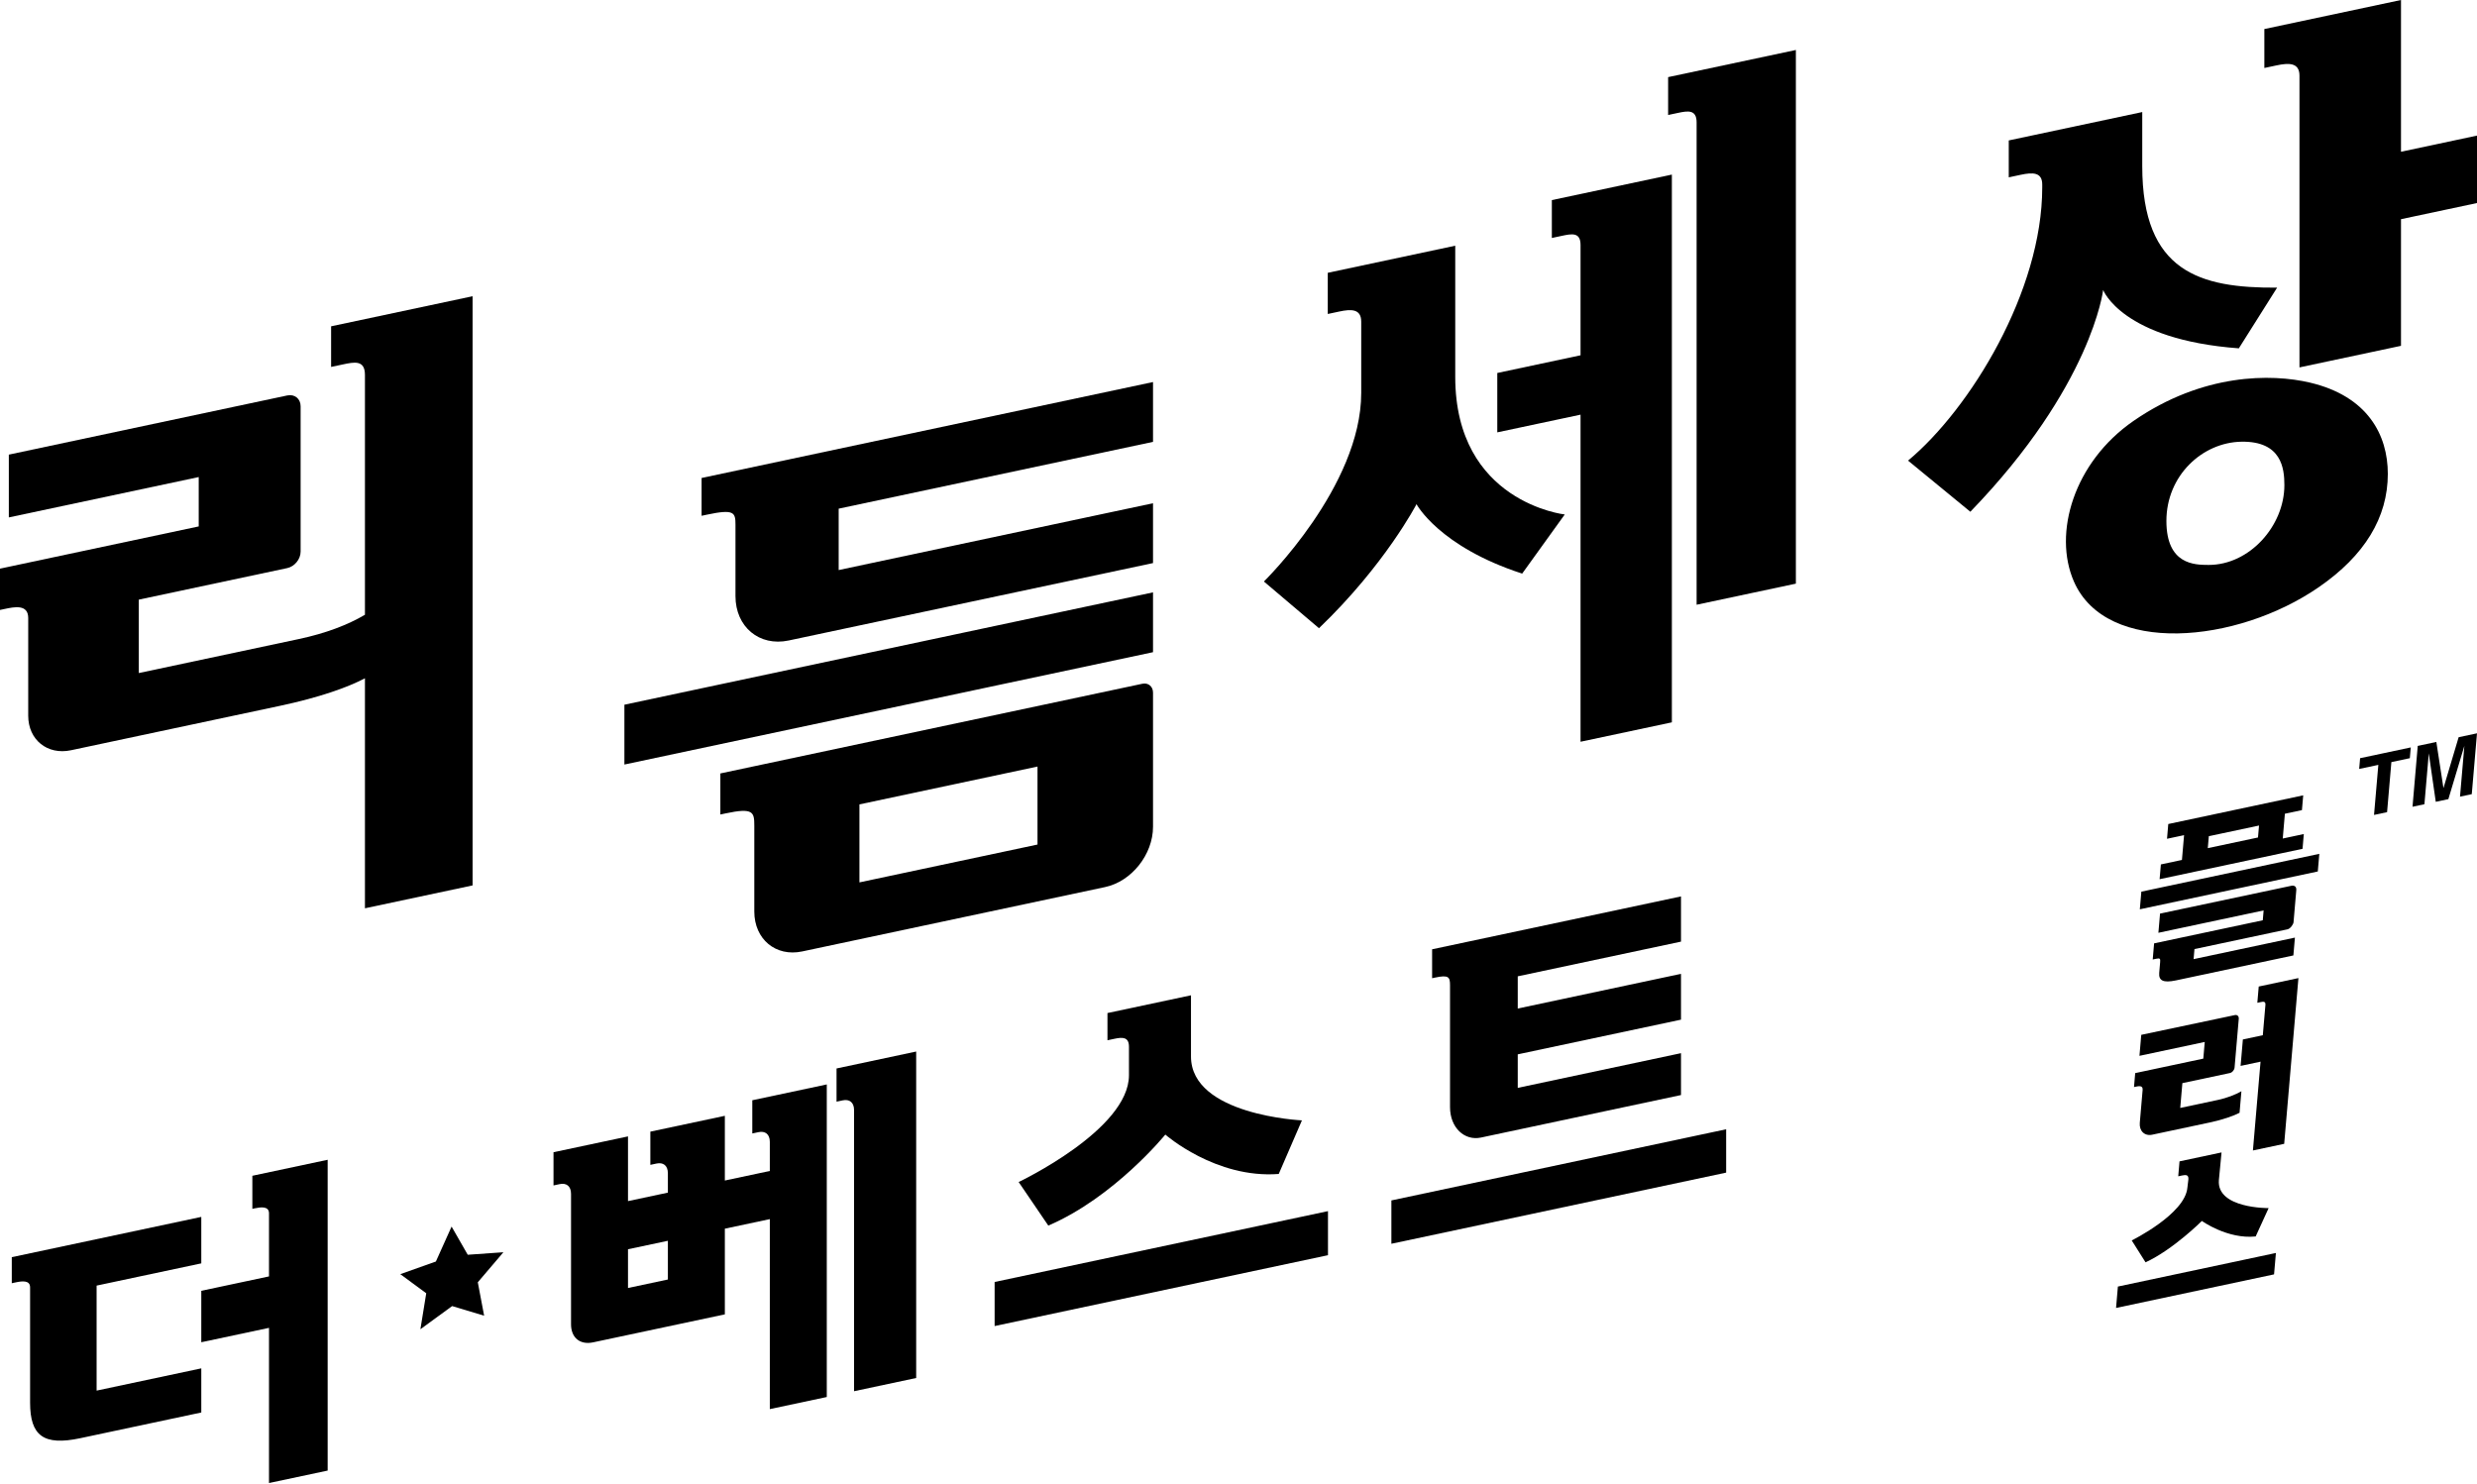
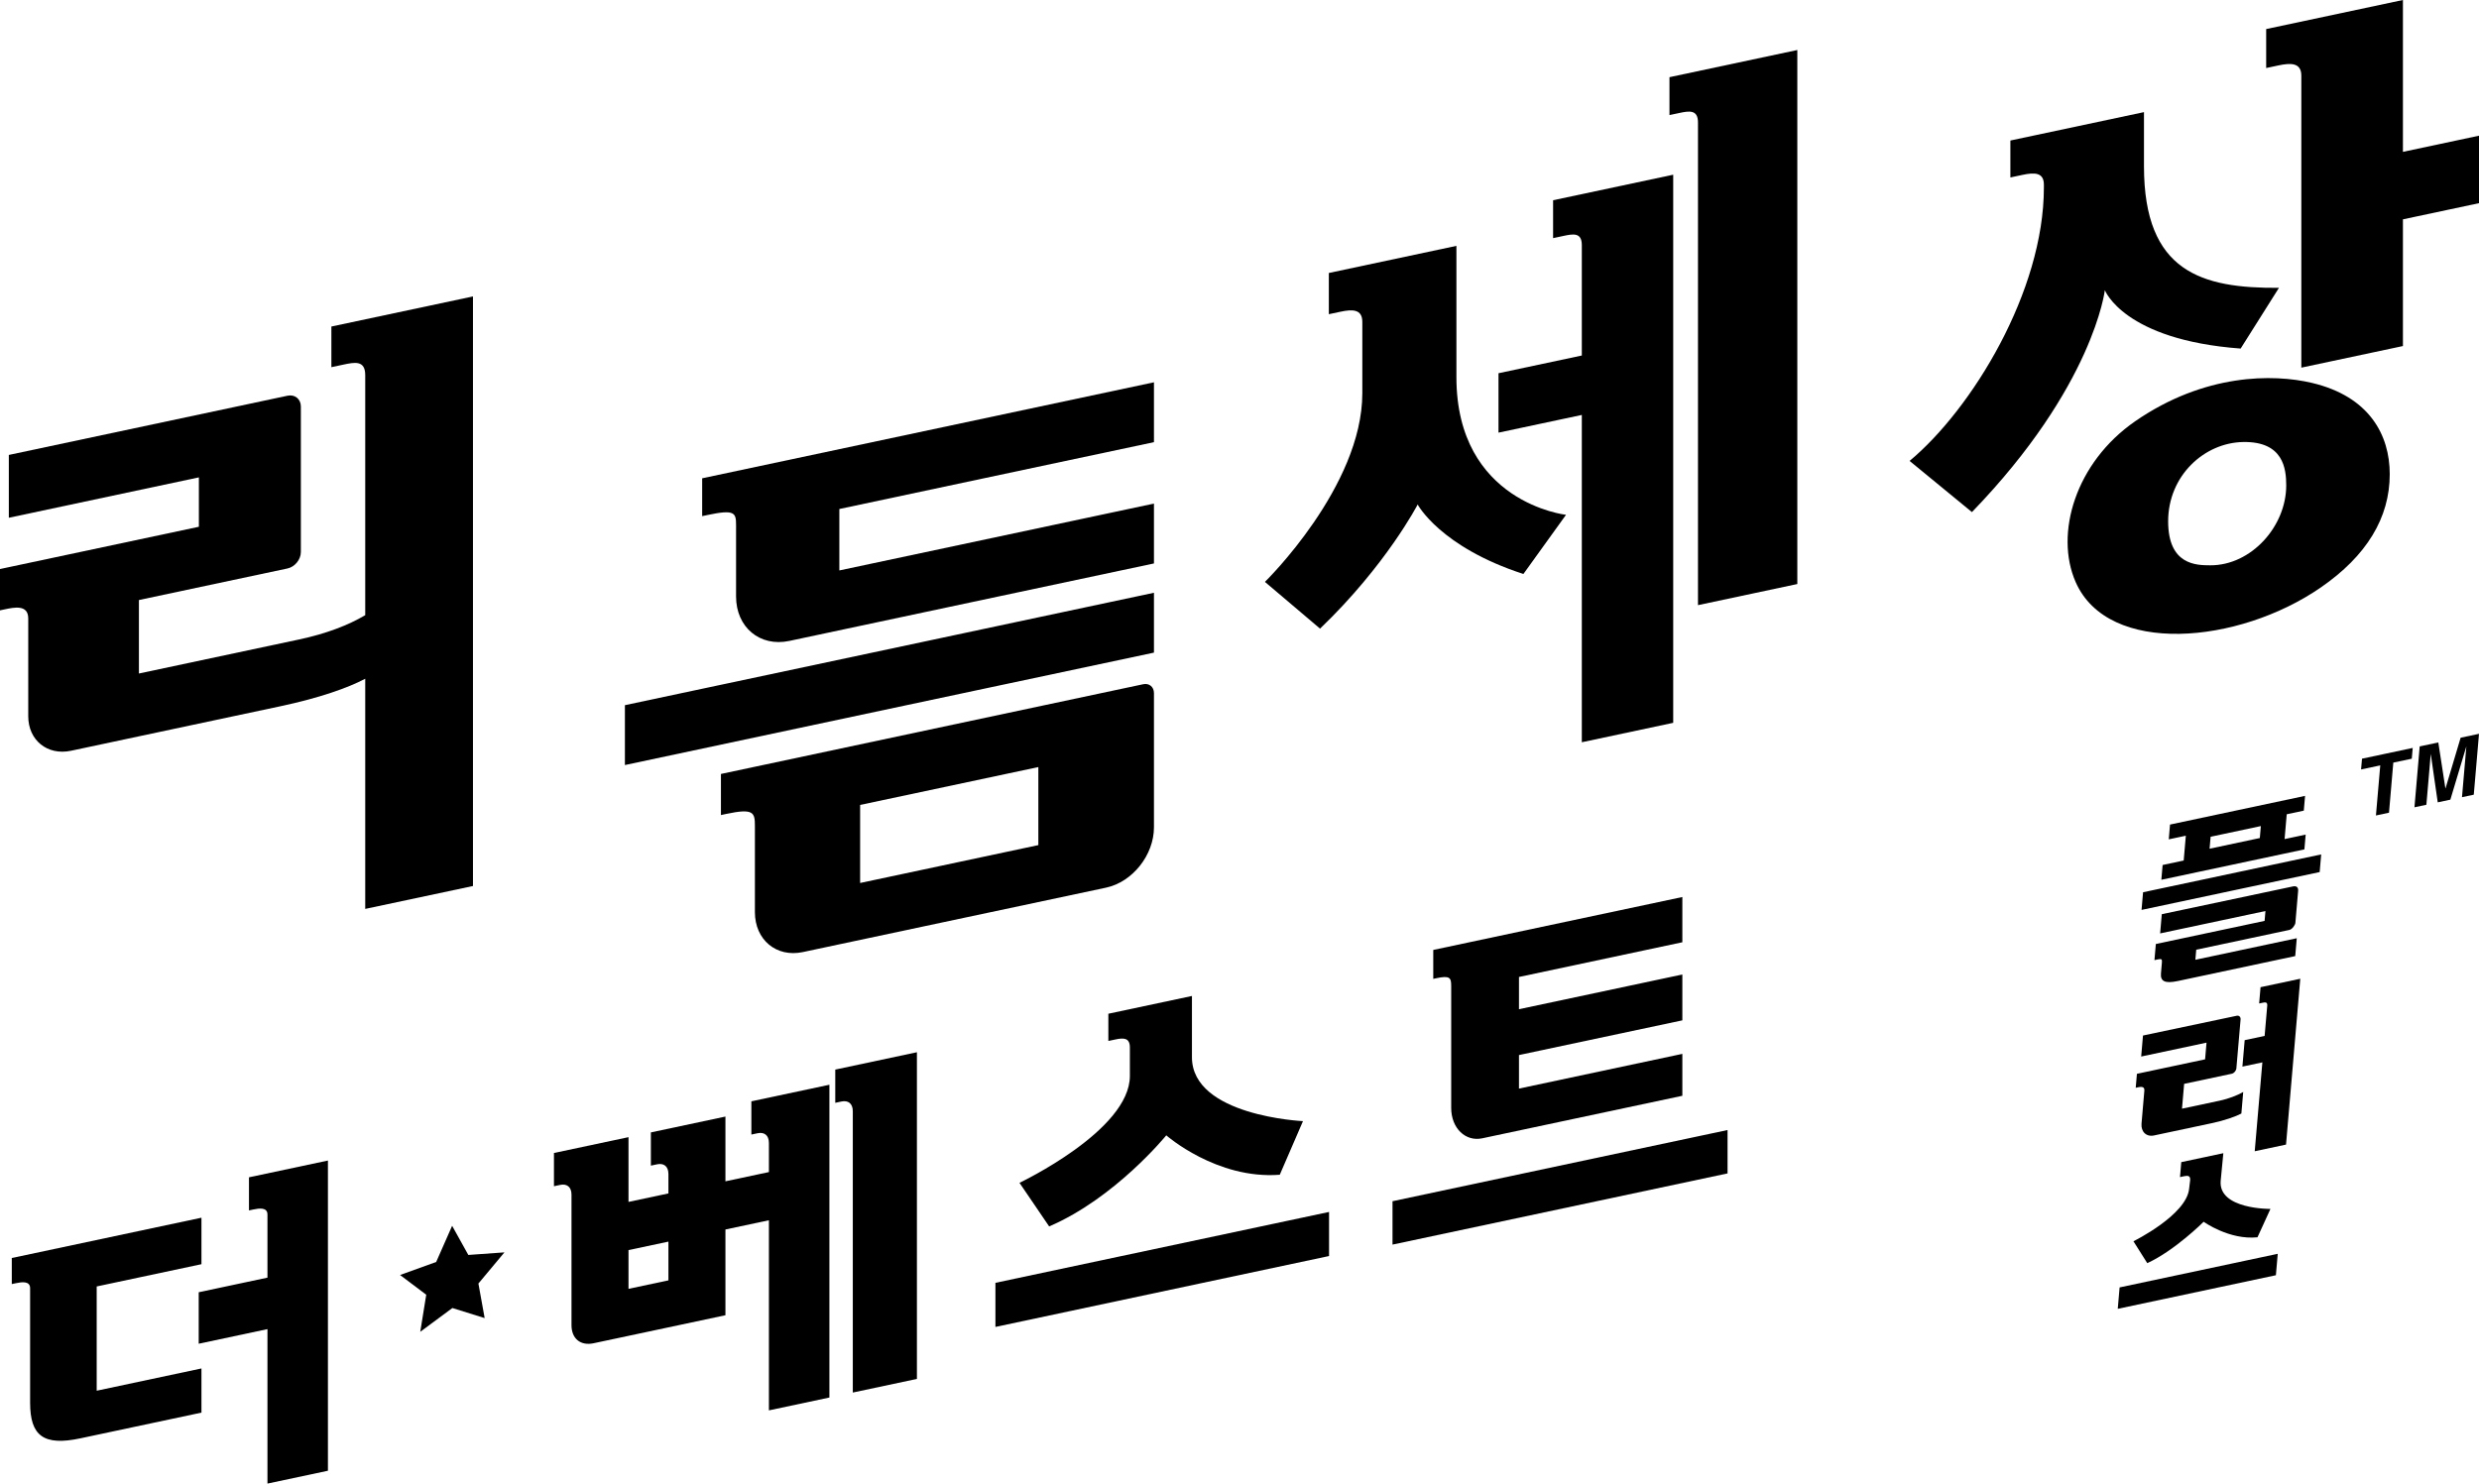
- <svg xmlns="http://www.w3.org/2000/svg" version="1.1" id="svg1" width="666.667" height="399.208" viewBox="0 0 666.667 399.208">
+ <svg xmlns="http://www.w3.org/2000/svg" version="1.1" id="svg1" width="666.667" height="399.088" viewBox="0 0 666.667 399.088">
  <defs id="defs1">
    <clipPath clipPathUnits="userSpaceOnUse" id="clipPath2">
-       <path d="M 0,299.406 H 500 V 0 H 0 Z" transform="translate(-427.5117,-39.6673)" id="path2" />
+       <path d="M 0,299.316 H 500 V 0 H 0 Z" transform="translate(-427.5117,-39.5771)" id="path2" />
    </clipPath>
    <clipPath clipPathUnits="userSpaceOnUse" id="clipPath4">
-       <path d="M 0,299.406 H 500 V 0 H 0 Z" transform="translate(-455.9404,-100.2396)" id="path4" />
+       <path d="M 0,299.316 H 500 V 0 H 0 Z" transform="translate(-455.9404,-100.1494)" id="path4" />
    </clipPath>
    <clipPath clipPathUnits="userSpaceOnUse" id="clipPath6">
-       <path d="M 0,299.406 H 500 V 0 H 0 Z" transform="translate(-445.8672,-130.5892)" id="path6" />
+       <path d="M 0,299.316 H 500 V 0 H 0 Z" transform="translate(-445.8672,-130.499)" id="path6" />
    </clipPath>
    <clipPath clipPathUnits="userSpaceOnUse" id="clipPath8">
-       <path d="M 0,299.406 H 500 V 0 H 0 Z" transform="translate(-280.8613,-57.057)" id="path8" />
+       <path d="M 0,299.316 H 500 V 0 H 0 Z" transform="translate(-280.8613,-56.9668)" id="path8" />
    </clipPath>
    <clipPath clipPathUnits="userSpaceOnUse" id="clipPath10">
-       <path d="M 0,299.406 H 500 V 0 H 0 Z" transform="translate(-200.772,-40.5902)" id="path10" />
+       <path d="M 0,299.316 H 500 V 0 H 0 Z" transform="translate(-200.772,-40.5)" id="path10" />
    </clipPath>
    <clipPath clipPathUnits="userSpaceOnUse" id="clipPath12">
-       <path d="M 0,299.406 H 500 V 0 H 0 Z" transform="translate(-126.7666,-47.1976)" id="path12" />
+       <path d="M 0,299.316 H 500 V 0 H 0 Z" transform="translate(-126.7666,-47.1074)" id="path12" />
    </clipPath>
    <clipPath clipPathUnits="userSpaceOnUse" id="clipPath14">
-       <path d="M 0,299.406 H 500 V 0 H 0 Z" transform="translate(-101.6162,-46.5941)" id="path14" />
+       <path d="M 0,299.316 H 500 V 0 H 0 Z" transform="translate(-101.7412,-46.6474)" id="path14" />
    </clipPath>
    <clipPath clipPathUnits="userSpaceOnUse" id="clipPath16">
-       <path d="M 0,299.406 H 500 V 0 H 0 Z" transform="translate(-50.939,-62.0335)" id="path16" />
+       <path d="M 0,299.316 H 500 V 0 H 0 Z" transform="translate(-50.2173,-61.79)" id="path16" />
    </clipPath>
    <clipPath clipPathUnits="userSpaceOnUse" id="clipPath18">
-       <path d="M 0,299.406 H 500 V 0 H 0 Z" transform="translate(-424.5361,-240.8665)" id="path18" />
+       <path d="M 0,299.316 H 500 V 0 H 0 Z" transform="translate(-424.5361,-240.7764)" id="path18" />
    </clipPath>
    <clipPath clipPathUnits="userSpaceOnUse" id="clipPath20">
-       <path d="M 0,299.406 H 500 V 0 H 0 Z" transform="translate(-336.7227,-283.8353)" id="path20" />
+       <path d="M 0,299.316 H 500 V 0 H 0 Z" transform="translate(-336.7227,-283.7451)" id="path20" />
    </clipPath>
    <clipPath clipPathUnits="userSpaceOnUse" id="clipPath22">
-       <path d="M 0,299.406 H 500 V 0 H 0 Z" transform="translate(-169.292,-196.7127)" id="path22" />
+       <path d="M 0,299.316 H 500 V 0 H 0 Z" transform="translate(-169.292,-196.6225)" id="path22" />
    </clipPath>
    <clipPath clipPathUnits="userSpaceOnUse" id="clipPath24">
-       <path d="M 0,299.406 H 500 V 0 H 0 Z" transform="translate(-66.8369,-233.5282)" id="path24" />
+       <path d="M 0,299.316 H 500 V 0 H 0 Z" transform="translate(-66.8369,-233.438)" id="path24" />
    </clipPath>
    <clipPath clipPathUnits="userSpaceOnUse" id="clipPath26">
-       <path d="M 0,299.406 H 500 V 0 H 0 Z" transform="translate(-496.5693,-138.5711)" id="path26" />
+       <path d="M 0,299.316 H 500 V 0 H 0 Z" transform="translate(-496.5693,-138.4809)" id="path26" />
    </clipPath>
  </defs>
  <g id="layer-MC0">
-     <path id="path1" d="m 0,0 -0.371,-4.32 31.895,6.779 0.372,4.32 z m 30.426,15.837 -2.615,-5.721 c -5.681,-0.592 -10.857,3.131 -10.857,3.131 0,0 -5.827,-5.814 -11.373,-8.352 L 2.793,9.313 c 0,0 10.778,5.31 11.237,10.659 l 0.199,1.66 c 0.082,0.955 -0.509,0.954 -1.277,0.791 l -0.771,-0.164 0.258,3.017 8.483,1.803 -0.535,-5.577 c -0.496,-5.775 10.039,-5.665 10.039,-5.665" style="fill:#000000;fill-opacity:1;fill-rule:nonzero;stroke:none" transform="matrix(1.333333,0,0,-1.333333,570.0156,346.3183)" clip-path="url(#clipPath2)" />
-     <path id="path3" d="m 0,0 -0.282,-3.286 0.585,0.124 c 0.582,0.124 1.115,0.237 1.047,-0.56 l -0.526,-6.111 -4.025,-0.855 -0.459,-5.337 4.026,0.856 -1.54,-17.931 6.313,1.342 2.874,33.461 z m -8.21,-22.889 c 1.746,0.372 3.569,1.075 4.714,1.747 l -0.374,-4.347 c -1.147,-0.609 -3.393,-1.401 -5.927,-1.939 l -11.7,-2.487 c -1.527,-0.324 -2.651,0.744 -2.51,2.387 l 0.572,6.663 c 0.082,0.958 -0.826,0.764 -1.438,0.635 l -0.304,-0.065 0.242,2.816 13.748,2.922 0.29,3.367 -13.178,-2.802 0.364,4.238 18.899,3.99 c 0.476,0.101 0.827,-0.233 0.783,-0.746 l -0.846,-9.842 c -0.044,-0.513 -0.467,-1.011 -0.943,-1.113 l -9.595,-2.039 -0.43,-5.007 z" style="fill:#000000;fill-opacity:1;fill-rule:nonzero;stroke:none" transform="matrix(1.333333,0,0,-1.333333,607.9205,265.5552)" clip-path="url(#clipPath4)" />
-     <path id="path5" d="M 0,0 10.133,2.153 9.926,-0.26 -0.208,-2.414 Z m 14.922,-0.47 0.431,5.005 3.443,0.732 0.256,2.981 -27.237,-5.79 -0.255,-2.98 3.443,0.732 -0.43,-5.005 -4.251,-0.904 -0.257,-2.981 28.853,6.133 0.256,2.981 z m 7.381,-3.092 -35.925,-7.635 -0.306,-3.561 35.925,7.636 z m -4.925,-16.912 -0.31,-3.601 -23.69,-5.035 c -2.623,-0.558 -3.524,-0.029 -3.391,1.531 l 0.187,2.169 c 0.058,0.677 -0.016,0.835 -0.81,0.666 l -0.69,-0.147 0.279,3.253 21.938,4.663 0.17,1.989 -21.241,-4.515 0.333,3.876 26.479,5.609 c 0.619,0.131 1.089,-0.127 1.021,-0.908 l -0.555,-6.464 c -0.032,-0.363 -0.603,-1.282 -1.222,-1.414 l -18.775,-3.99 -0.174,-2.028 z" style="fill:#000000;fill-opacity:1;fill-rule:nonzero;stroke:none" transform="matrix(1.333333,0,0,-1.333333,594.4896,225.0891)" clip-path="url(#clipPath6)" />
-     <path id="path7" d="M 0,0 V -8.752 L 67.575,5.611 v 8.752 z M 25.507,45.242 V 38.739 L 58.46,45.743 V 36.494 L 25.507,29.49 V 22.723 L 58.46,29.728 V 21.274 L 18.088,12.693 c -3.33,-0.708 -6.251,1.99 -6.251,6.145 v 24.593 c 0,1.666 -0.258,2.144 -3.025,1.556 L 8.22,44.861 v 5.836 l 50.24,10.679 v -9.129 z" style="fill:#000000;fill-opacity:1;fill-rule:nonzero;stroke:none" transform="matrix(1.333333,0,0,-1.333333,374.4817,323.132)" clip-path="url(#clipPath8)" />
-     <path id="path9" d="M 0,0 V -8.896 L 67.291,5.407 v 8.896 z m 62.033,32.628 -4.682,-10.82 c -12.737,-0.982 -22.895,7.951 -22.895,7.951 0,0 -10.261,-12.645 -23.619,-18.374 l -5.986,8.796 c 0,0 22.266,10.548 22.266,21.559 v 5.753 c 0,1.967 -1.27,1.958 -2.89,1.613 l -1.45,-0.307 v 5.495 l 16.86,3.584 V 45.534 C 39.636,33.644 62.033,32.628 62.033,32.628" style="fill:#000000;fill-opacity:1;fill-rule:nonzero;stroke:none" transform="matrix(1.333333,0,0,-1.333333,267.696,345.0877)" clip-path="url(#clipPath10)" />
-     <path id="path11" d="M 0,0 8.05,1.711 V -6.108 L 0,-7.819 Z m 25.089,30.08 v -6.704 l 1.253,0.267 c 1.303,0.276 2.285,-0.355 2.285,-1.97 v -5.867 l -9.078,-1.93 V 26.94 L 4.512,23.744 V 17.04 l 1.253,0.267 C 7.068,17.583 8.05,16.953 8.05,15.337 V 11.432 L 0,9.721 v 13.064 l -15.037,-3.196 v -6.704 l 1.253,0.266 c 1.303,0.277 2.285,-0.353 2.285,-1.968 v -10e-4 -26.327 c 0,-2.728 1.826,-4.209 4.458,-3.649 l 26.59,5.651 V 4.155 l 9.078,1.93 v -38.357 l 11.499,2.444 v 63.104 z m 33.081,9.837 v -65.909 l -12.537,-2.665 v 56.75 c 0,1.615 -0.982,2.246 -2.284,1.969 L 42.095,29.795 V 36.5 Z" style="fill:#000000;fill-opacity:1;fill-rule:nonzero;stroke:none" transform="matrix(1.333333,0,0,-1.333333,169.0221,336.2779)" clip-path="url(#clipPath12)" />
-     <path id="path13" d="m 0,0 -7.199,-0.506 -3.261,5.689 -3.171,-7.056 -7.184,-2.551 5.239,-3.854 -1.179,-7.265 6.409,4.674 6.455,-1.94 -1.278,6.744 z" style="fill:#000000;fill-opacity:1;fill-rule:nonzero;stroke:none" transform="matrix(1.333333,0,0,-1.333333,135.4883,337.0825)" clip-path="url(#clipPath14)" />
-     <path id="path15" d="m 0,0 v -6.677 l 0.479,0.102 c 1.216,0.259 2.882,0.489 2.882,-1.004 v -12.739 l -13.669,-2.907 v -10.384 l 13.669,2.905 v -31.329 l 11.84,2.516 V 3.23 Z m -31.438,-43.373 21.13,4.491 v -8.908 l -24.419,-5.19 c -7.39,-1.571 -10.138,0.463 -10.138,7.187 v 23.271 c -10e-4,1.491 -1.666,1.26 -2.882,1.002 l -0.813,-0.172 v 5.258 l 38.252,8.131 v -9.381 l -21.13,-4.491 z" style="fill:#000000;fill-opacity:1;fill-rule:nonzero;stroke:none" transform="matrix(1.333333,0,0,-1.333333,67.91867,316.4967)" clip-path="url(#clipPath16)" />
-     <path id="path17" d="m 0,0 c 0,0 -2.251,-19.384 -26.807,-44.776 l -12.573,10.324 c 12.583,10.487 27.084,34.215 27.084,55.146 v 0.591 c 0,2.514 -1.929,2.48 -4.33,1.969 l -2.427,-0.516 v 7.451 L 7.893,35.917 V 24.985 C 7.893,3.608 19.583,0.364 35.115,0.467 L 27.389,-11.785 C 3.786,-10.038 0,0 0,0 M 75.464,31.163 V 17.549 L 60.122,14.288 v -25.566 l -20.493,-4.356 v 58.907 c 0,2.653 -2.159,2.59 -4.618,2.067 l -2.472,-0.525 v 7.861 l 27.583,5.863 V 27.902 Z M 21.269,-55.511 c -2.797,0.01 -8.502,0.029 -8.502,8.877 0,9.17 7.257,15.867 15.148,15.998 8.099,0.135 8.668,-5.392 8.668,-8.762 0,-8.261 -7.058,-16.141 -15.314,-16.113 m 20.493,36.803 c -7.804,1.846 -21.676,1.915 -35.642,-7.738 -12.046,-8.325 -16.29,-22.688 -12.012,-32.44 6.556,-14.945 32.838,-12.555 49.426,-1.114 9.269,6.394 13.929,14.072 13.929,22.875 0,7.858 -4.065,15.667 -15.701,18.417" style="fill:#000000;fill-opacity:1;fill-rule:nonzero;stroke:none" transform="matrix(1.333333,0,0,-1.333333,566.0481,78.05267)" clip-path="url(#clipPath18)" />
-     <path id="path19" d="m 0,0 v -7.646 l 1.993,0.423 c 1.985,0.422 3.758,0.714 3.758,-1.918 v -97.377 l 20.037,4.259 V 5.481 Z m -23.472,-24.827 v -7.646 l 1.993,0.424 c 1.984,0.422 3.8,0.807 3.8,-1.825 v -22.283 l -16.805,-3.572 v -11.987 l 16.805,3.572 v -66.035 l 18.434,3.919 v 110.583 z m 2.606,-63.467 -8.596,-11.938 c -16.791,5.454 -21.326,14.019 -21.326,14.019 0,0 -6.358,-12.27 -19.689,-25.042 l -11.119,9.429 c 0,0 19.646,19.163 19.646,38.071 v 14.391 c 0,2.632 -2.083,2.538 -4.413,2.043 l -2.34,-0.498 v 8.315 l 25.731,5.47 V -60.51 c 0,-25.35 22.106,-27.784 22.106,-27.784" style="fill:#000000;fill-opacity:1;fill-rule:nonzero;stroke:none" transform="matrix(1.333333,0,0,-1.333333,448.9636,20.76093)" clip-path="url(#clipPath20)" />
-     <path id="path21" d="M 0,0 V -12.394 L 63.454,1.094 v -12.076 l -73.538,-15.631 c -5.936,-1.262 -10.747,2.748 -10.747,8.955 v 14.387 c 0,2.49 -0.218,3.24 -5.785,2.057 L -27.67,-1.438 V 6.195 L 63.454,25.564 V 13.488 Z M 63.454,-16.898 V -28.974 L -43.252,-51.655 v 12.076 z M 40.136,-67.809 4.191,-75.45 v 15.746 l 35.945,7.641 z m 21.169,32.462 -85.187,-18.107 v -8.292 l 1.056,0.225 c 5.575,1.185 5.794,0.273 5.794,-2.458 v -17.352 c 0,-5.586 4.33,-9.195 9.672,-8.059 l 61.142,12.996 c 5.342,1.136 9.672,6.585 9.672,12.171 v 27.085 c 0,1.242 -0.962,2.043 -2.149,1.791" style="fill:#000000;fill-opacity:1;fill-rule:nonzero;stroke:none" transform="matrix(1.333333,0,0,-1.333333,225.7227,136.9244)" clip-path="url(#clipPath22)" />
-     <path id="path23" d="m 0,0 v -8.2 l 2.349,0.499 c 2.339,0.497 4.48,0.953 4.48,-2.107 v -48.429 c -3.455,-2.031 -7.88,-3.739 -13.335,-4.898 l -32.311,-6.868 v 14.823 l 29.962,6.368 c 1.492,0.317 2.7,1.807 2.7,3.326 v 29.347 c 0,1.52 -1.208,2.495 -2.7,2.179 l -56.2,-11.946 v -12.675 l 38.331,8.148 v -9.966 l -40.113,-8.526 v -8.338 l 0.947,0.201 c 1.913,0.407 4.749,1.01 4.749,-1.825 v -19.729 c 0,-4.863 3.867,-7.984 8.638,-6.97 l 42.191,8.968 c 7.915,1.682 13.659,3.719 17.141,5.558 v -46.435 l 21.73,4.62 V 6.071 Z" style="fill:#000000;fill-opacity:1;fill-rule:nonzero;stroke:none" transform="matrix(1.333333,0,0,-1.333333,89.11587,87.83707)" clip-path="url(#clipPath24)" />
-     <path id="path25" d="m 0,0 0.882,10.261 -3.23,-10.76 -2.543,-0.541 -1.41,9.774 -0.882,-10.26 -2.403,-0.512 1.055,12.284 3.755,0.798 L -3.349,1.782 -3.32,1.788 -0.275,12 3.431,12.789 2.376,0.505 Z m -17.354,-3.689 0.869,10.106 -3.868,-0.822 0.187,2.171 10.228,2.174 -0.187,-2.172 -3.728,-0.792 -0.868,-10.105 z" style="fill:#000000;fill-opacity:1;fill-rule:nonzero;stroke:none" transform="matrix(1.333333,0,0,-1.333333,662.0924,214.4465)" clip-path="url(#clipPath26)" />
+     <path id="path1" d="m 0,0 -0.371,-4.32 31.895,6.779 0.372,4.32 z m 30.426,15.837 -2.615,-5.721 c -5.681,-0.592 -10.857,3.131 -10.857,3.131 0,0 -5.827,-5.814 -11.373,-8.352 L 2.793,9.313 c 0,0 10.778,5.31 11.237,10.659 l 0.199,1.66 c 0.082,0.955 -0.509,0.954 -1.277,0.791 l -0.771,-0.164 0.258,3.017 8.483,1.803 -0.535,-5.577 c -0.496,-5.775 10.039,-5.665 10.039,-5.665" style="fill:#000000;fill-opacity:1;fill-rule:nonzero;stroke:none" transform="matrix(1.333333,0,0,-1.333333,570.0156,346.3185)" clip-path="url(#clipPath2)" />
+     <path id="path3" d="m 0,0 -0.282,-3.286 0.585,0.124 c 0.582,0.124 1.115,0.237 1.047,-0.56 l -0.526,-6.111 -4.025,-0.855 -0.459,-5.336 4.026,0.855 -1.54,-17.931 6.313,1.342 2.874,33.461 z m -8.21,-22.888 c 1.746,0.371 3.569,1.074 4.714,1.746 l -0.374,-4.347 c -1.147,-0.609 -3.393,-1.401 -5.927,-1.939 l -11.7,-2.487 c -1.527,-0.324 -2.651,0.744 -2.51,2.387 l 0.572,6.663 c 0.082,0.958 -0.826,0.764 -1.438,0.635 l -0.304,-0.065 0.242,2.816 13.748,2.922 0.29,3.367 -13.178,-2.802 0.364,4.238 18.899,3.99 c 0.476,0.101 0.827,-0.233 0.783,-0.746 l -0.846,-9.842 c -0.044,-0.513 -0.467,-1.011 -0.943,-1.113 l -9.595,-2.039 -0.43,-5.007 z" style="fill:#000000;fill-opacity:1;fill-rule:nonzero;stroke:none" transform="matrix(1.333333,0,0,-1.333333,607.9205,265.5555)" clip-path="url(#clipPath4)" />
+     <path id="path5" d="M 0,0 10.133,2.153 9.926,-0.26 -0.208,-2.414 Z m 14.922,-0.47 0.431,5.005 3.443,0.732 0.256,2.981 -27.237,-5.79 -0.255,-2.98 3.443,0.732 -0.43,-5.005 -4.251,-0.904 -0.257,-2.981 28.853,6.133 0.256,2.981 z m 7.381,-3.092 -35.925,-7.635 -0.306,-3.561 35.925,7.636 z m -4.925,-16.912 -0.31,-3.601 -23.69,-5.035 c -2.623,-0.558 -3.524,-0.029 -3.391,1.531 l 0.187,2.169 c 0.058,0.677 -0.016,0.835 -0.81,0.666 l -0.69,-0.147 0.279,3.253 21.938,4.663 0.17,1.989 -21.241,-4.515 0.333,3.876 26.479,5.609 c 0.619,0.131 1.089,-0.127 1.021,-0.908 l -0.555,-6.464 c -0.032,-0.362 -0.603,-1.282 -1.222,-1.414 l -18.775,-3.99 -0.174,-2.028 z" style="fill:#000000;fill-opacity:1;fill-rule:nonzero;stroke:none" transform="matrix(1.333333,0,0,-1.333333,594.4896,225.0893)" clip-path="url(#clipPath6)" />
+     <path id="path7" d="M 0,0 V -8.752 L 67.575,5.611 v 8.752 z M 25.507,45.242 V 38.739 L 58.46,45.743 V 36.494 L 25.507,29.49 V 22.723 L 58.46,29.728 V 21.274 L 18.088,12.693 c -3.33,-0.707 -6.251,1.99 -6.251,6.145 v 24.593 c 0,1.666 -0.258,2.144 -3.025,1.556 L 8.22,44.861 v 5.836 l 50.24,10.679 v -9.129 z" style="fill:#000000;fill-opacity:1;fill-rule:nonzero;stroke:none" transform="matrix(1.333333,0,0,-1.333333,374.4817,323.1323)" clip-path="url(#clipPath8)" />
+     <path id="path9" d="M 0,0 V -8.896 L 67.291,5.407 v 8.896 z M 62.033,32.628 57.351,21.808 C 44.614,20.826 34.456,29.76 34.456,29.76 c 0,0 -10.261,-12.646 -23.619,-18.375 l -5.986,8.796 c 0,0 22.266,10.548 22.266,21.559 v 5.753 c 0,1.967 -1.27,1.958 -2.89,1.613 l -1.45,-0.307 v 5.495 l 16.86,3.584 V 45.534 C 39.636,33.644 62.033,32.628 62.033,32.628" style="fill:#000000;fill-opacity:1;fill-rule:nonzero;stroke:none" transform="matrix(1.333333,0,0,-1.333333,267.696,345.088)" clip-path="url(#clipPath10)" />
+     <path id="path11" d="M 0,0 8.05,1.711 V -6.108 L 0,-7.819 Z m 24.781,30.015 v -6.704 l 1.254,0.266 c 1.302,0.277 2.284,-0.353 2.284,-1.97 V 15.74 l -8.77,-1.864 V 26.94 L 4.512,23.744 V 17.04 l 1.253,0.267 C 7.068,17.583 8.05,16.953 8.05,15.337 V 11.432 L 0,9.721 v 13.064 l -15.037,-3.196 v -6.704 l 1.253,0.266 c 1.303,0.277 2.285,-0.353 2.285,-1.968 v -10e-4 -26.327 c 0,-2.728 1.826,-4.209 4.458,-3.649 l 26.59,5.651 V 4.155 l 8.77,1.865 v -38.358 l 12.201,2.594 V 33.36 Z m 33.389,9.902 v -65.909 l -12.93,-2.749 v 56.75 c 0,1.615 -0.983,2.246 -2.285,1.97 l -1.253,-0.267 v 6.704 z" style="fill:#000000;fill-opacity:1;fill-rule:nonzero;stroke:none" transform="matrix(1.333333,0,0,-1.333333,169.0221,336.2781)" clip-path="url(#clipPath12)" />
+     <path id="path13" d="m 0,0 -7.283,-0.519 -3.267,5.882 -3.216,-7.301 -7.284,-2.628 5.278,-3.978 -1.205,-7.482 6.48,4.8 6.509,-2.032 -1.26,6.972 z" style="fill:#000000;fill-opacity:1;fill-rule:nonzero;stroke:none" transform="matrix(1.333333,0,0,-1.333333,135.6549,336.8915)" clip-path="url(#clipPath14)" />
+     <path id="path15" d="m 0,0 v -6.677 l 0.846,0.18 c 1.216,0.259 2.882,0.489 2.882,-1.004 v -12.74 l -13.867,-2.947 v -10.386 l 13.867,2.948 V -61.79 l 12.195,2.592 V 3.384 Z m -30.716,-43.055 21.13,4.492 v -8.909 l -24.419,-5.189 c -7.39,-1.571 -10.138,0.464 -10.138,7.186 v 23.106 c -0.002,1.491 -1.666,1.261 -2.882,1.003 l -0.813,-0.173 v 5.259 l 38.252,8.131 v -9.381 l -21.13,-4.491 z" style="fill:#000000;fill-opacity:1;fill-rule:nonzero;stroke:none" transform="matrix(1.333333,0,0,-1.333333,66.9564,316.7013)" clip-path="url(#clipPath16)" />
+     <path id="path17" d="m 0,0 c 0,0 -2.251,-19.384 -26.807,-44.776 l -12.573,10.324 c 12.583,10.487 27.084,34.215 27.084,55.146 v 0.591 c 0,2.514 -1.929,2.48 -4.33,1.969 l -2.427,-0.516 v 7.451 L 7.893,35.917 V 24.985 C 7.893,3.608 19.583,0.364 35.115,0.467 L 27.389,-11.785 C 3.786,-10.038 0,0 0,0 M 75.464,31.163 V 17.549 L 60.122,14.288 v -25.566 l -20.493,-4.356 v 58.907 c 0,2.653 -2.159,2.59 -4.618,2.067 l -2.472,-0.525 v 7.861 L 60.122,58.54 V 27.902 Z M 21.269,-55.511 c -2.797,0.01 -8.502,0.029 -8.502,8.877 0,9.17 7.257,15.867 15.148,15.998 8.099,0.135 8.668,-5.392 8.668,-8.762 0,-8.261 -7.058,-16.141 -15.314,-16.113 m 20.493,36.803 c -7.804,1.846 -21.676,1.915 -35.642,-7.738 -12.046,-8.325 -16.29,-22.688 -12.012,-32.44 6.556,-14.945 32.838,-12.555 49.426,-1.114 9.269,6.394 13.929,14.072 13.929,22.875 0,7.858 -4.065,15.667 -15.701,18.417" style="fill:#000000;fill-opacity:1;fill-rule:nonzero;stroke:none" transform="matrix(1.333333,0,0,-1.333333,566.0481,78.0528)" clip-path="url(#clipPath18)" />
+     <path id="path19" d="m 0,0 v -7.646 l 1.993,0.423 c 1.985,0.422 3.758,0.714 3.758,-1.918 v -97.377 l 20.037,4.259 V 5.481 Z m -23.472,-24.827 v -7.646 l 1.993,0.424 c 1.984,0.422 3.8,0.807 3.8,-1.825 v -22.282 l -16.805,-3.573 v -11.987 l 16.805,3.572 v -66.035 l 18.434,3.919 v 110.583 z m 2.606,-63.467 -8.596,-11.938 c -16.791,5.454 -21.326,14.019 -21.326,14.019 0,0 -6.358,-12.27 -19.689,-25.042 l -11.119,9.429 c 0,0 19.646,19.164 19.646,38.071 v 14.391 c 0,2.632 -2.083,2.538 -4.413,2.043 l -2.34,-0.497 v 8.314 l 25.731,5.47 V -60.51 c 0,-25.35 22.106,-27.784 22.106,-27.784" style="fill:#000000;fill-opacity:1;fill-rule:nonzero;stroke:none" transform="matrix(1.333333,0,0,-1.333333,448.9636,20.7612)" clip-path="url(#clipPath20)" />
+     <path id="path21" d="M 0,0 V -12.393 L 63.454,1.094 v -12.076 l -73.538,-15.631 c -5.936,-1.262 -10.747,2.748 -10.747,8.955 v 14.387 c 0,2.49 -0.218,3.24 -5.785,2.057 L -27.67,-1.438 V 6.195 L 63.454,25.564 V 13.488 Z M 63.454,-16.898 V -28.974 L -43.252,-51.655 v 12.076 z M 40.136,-67.809 4.191,-75.45 v 15.746 l 35.945,7.641 z m 21.169,32.462 -85.187,-18.107 v -8.292 l 1.056,0.225 c 5.575,1.186 5.794,0.273 5.794,-2.458 v -17.352 c 0,-5.586 4.33,-9.195 9.672,-8.059 l 61.142,12.996 c 5.342,1.136 9.672,6.585 9.672,12.171 v 27.085 c 0,1.242 -0.962,2.043 -2.149,1.791" style="fill:#000000;fill-opacity:1;fill-rule:nonzero;stroke:none" transform="matrix(1.333333,0,0,-1.333333,225.7227,136.9247)" clip-path="url(#clipPath22)" />
+     <path id="path23" d="m 0,0 v -8.2 l 2.349,0.499 c 2.339,0.497 4.48,0.953 4.48,-2.107 v -48.429 c -3.455,-2.031 -7.88,-3.738 -13.335,-4.898 l -32.311,-6.868 v 14.823 l 29.962,6.368 c 1.492,0.317 2.7,1.807 2.7,3.326 v 29.347 c 0,1.52 -1.208,2.495 -2.7,2.179 l -56.2,-11.946 v -12.675 l 38.331,8.148 v -9.965 l -40.113,-8.527 v -8.338 l 0.947,0.201 c 1.913,0.407 4.749,1.01 4.749,-1.825 v -19.729 c 0,-4.863 3.867,-7.984 8.638,-6.97 l 42.191,8.968 c 7.915,1.682 13.659,3.719 17.141,5.558 v -46.434 l 21.73,4.619 V 6.071 Z" style="fill:#000000;fill-opacity:1;fill-rule:nonzero;stroke:none" transform="matrix(1.333333,0,0,-1.333333,89.11587,87.83733)" clip-path="url(#clipPath24)" />
+     <path id="path25" d="m 0,0 0.882,10.261 -3.23,-10.76 -2.543,-0.541 -1.41,9.774 -0.882,-10.26 -2.403,-0.512 1.055,12.284 3.755,0.798 L -3.349,1.782 -3.32,1.788 -0.275,12 3.431,12.789 2.376,0.505 Z m -17.354,-3.689 0.869,10.106 -3.868,-0.822 0.187,2.171 10.228,2.174 -0.187,-2.172 -3.728,-0.792 -0.868,-10.105 z" style="fill:#000000;fill-opacity:1;fill-rule:nonzero;stroke:none" transform="matrix(1.333333,0,0,-1.333333,662.0924,214.4468)" clip-path="url(#clipPath26)" />
  </g>
</svg>
